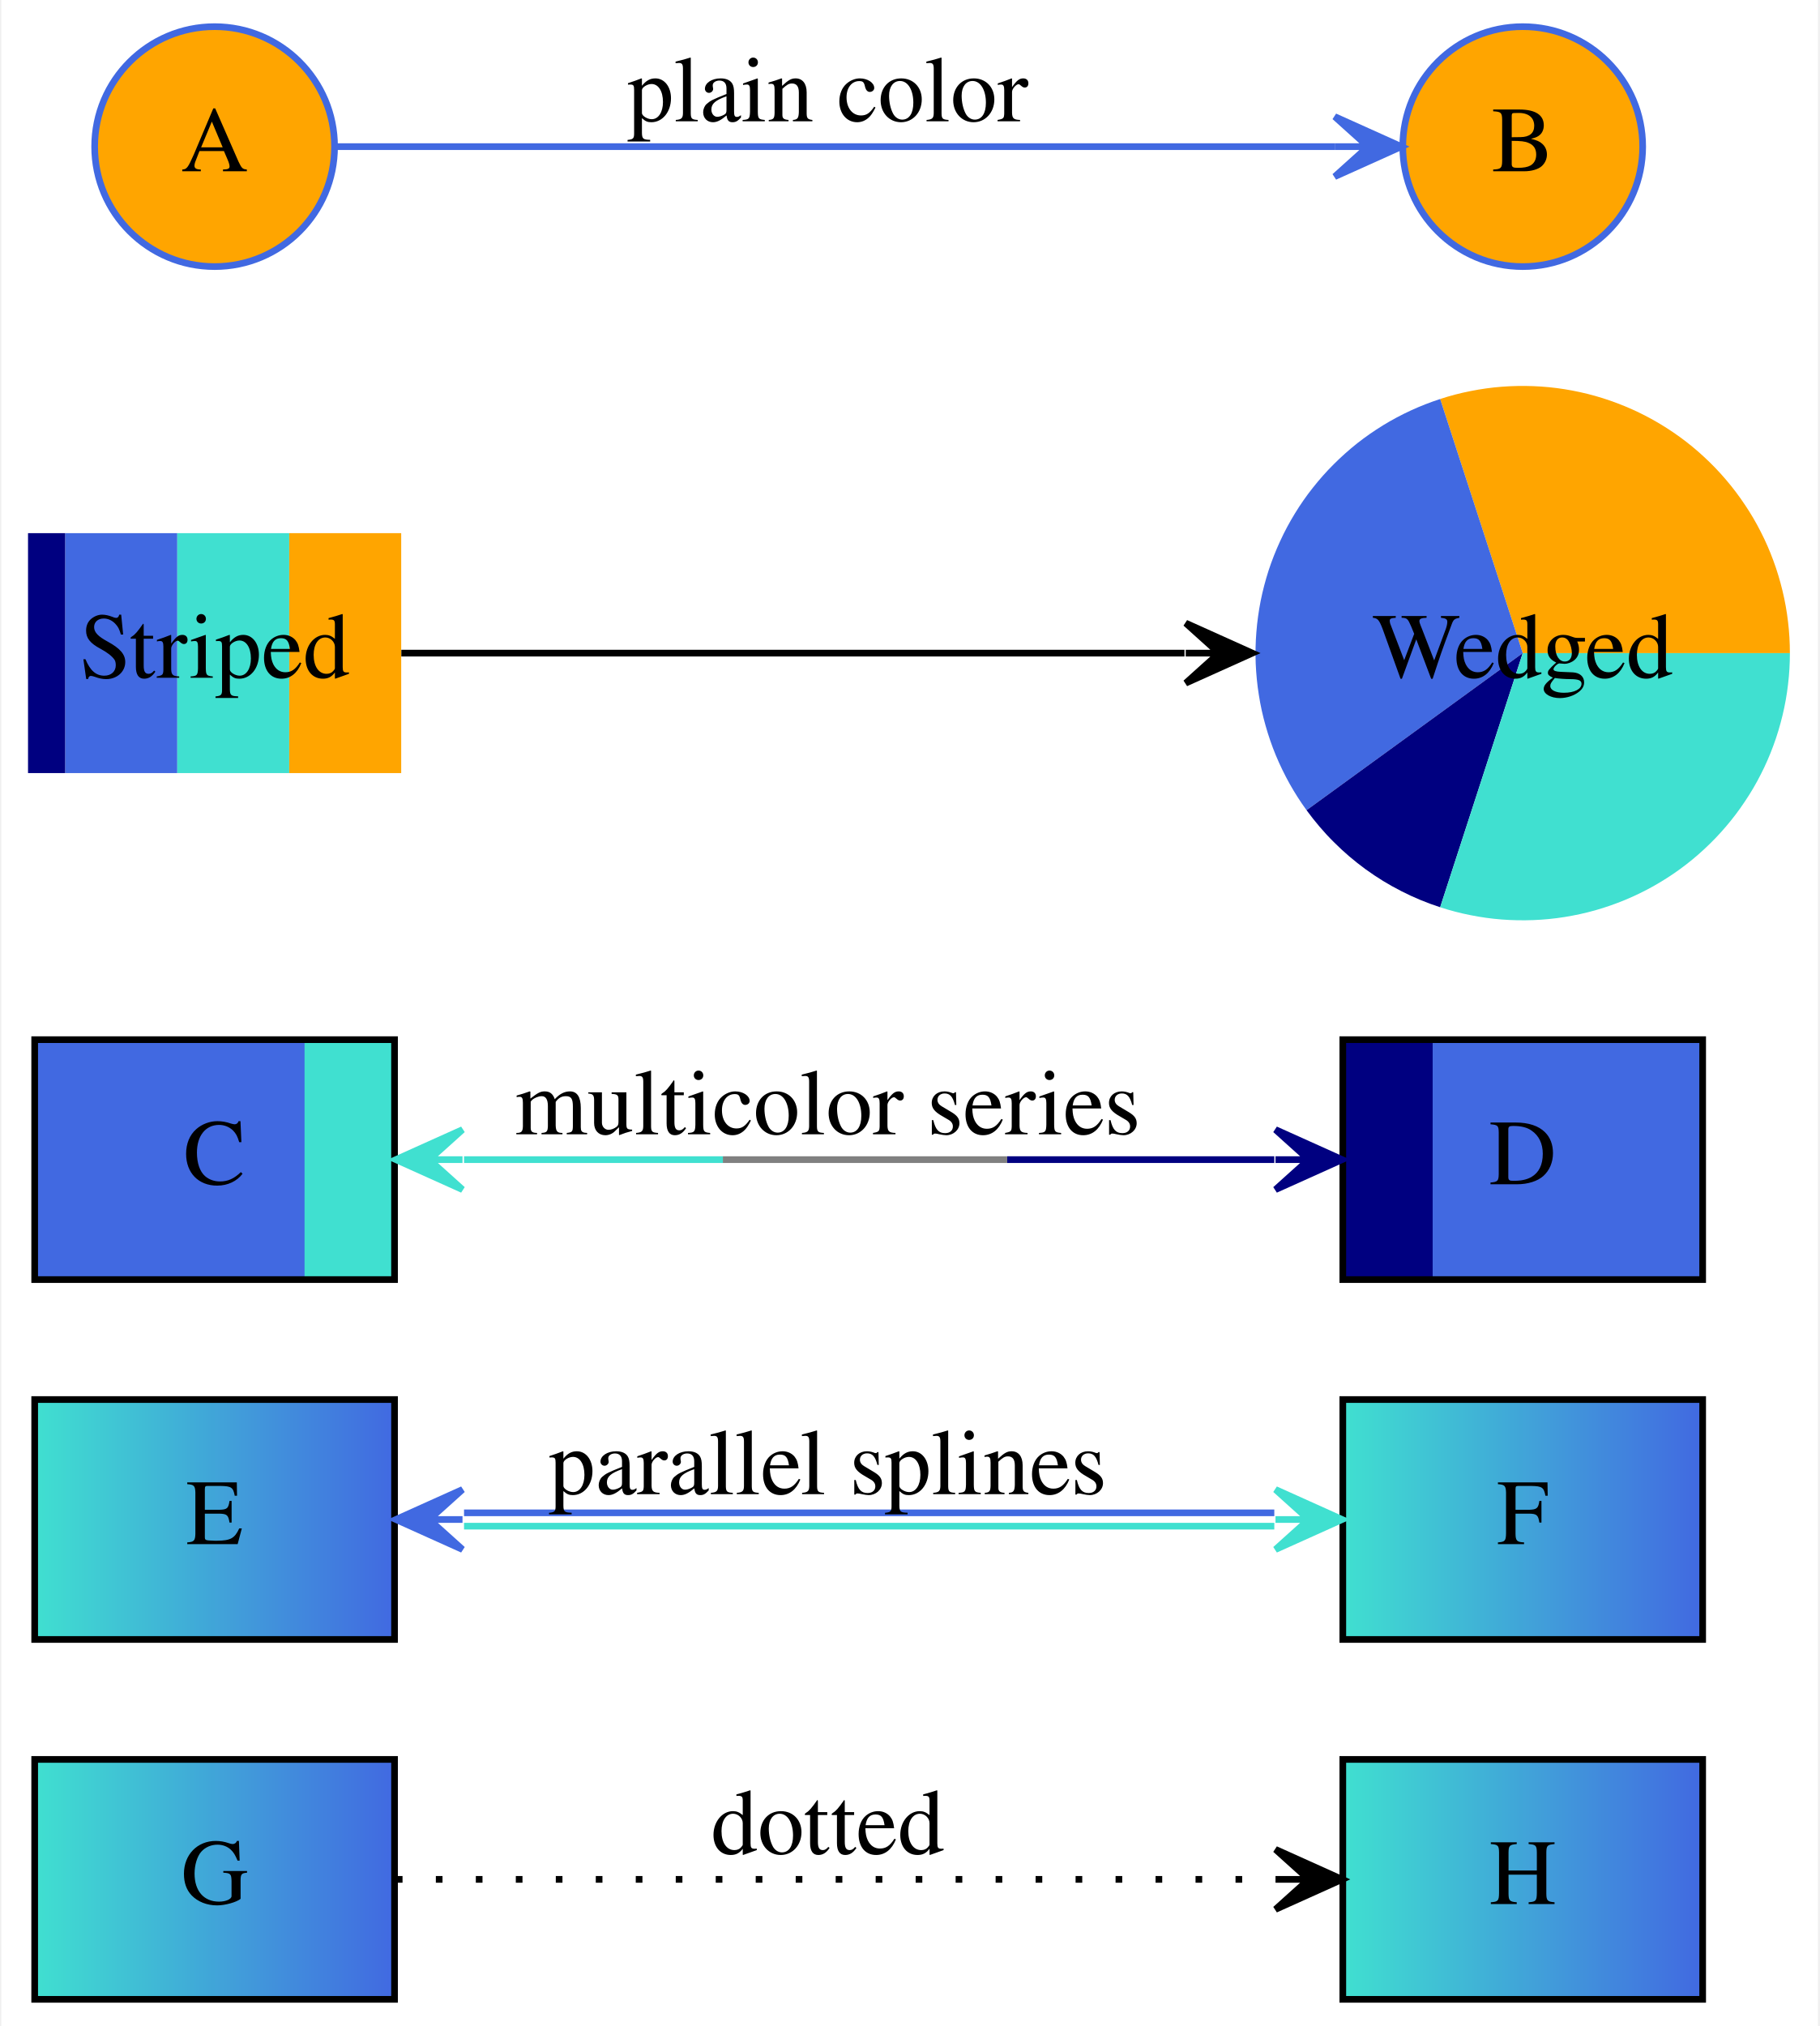
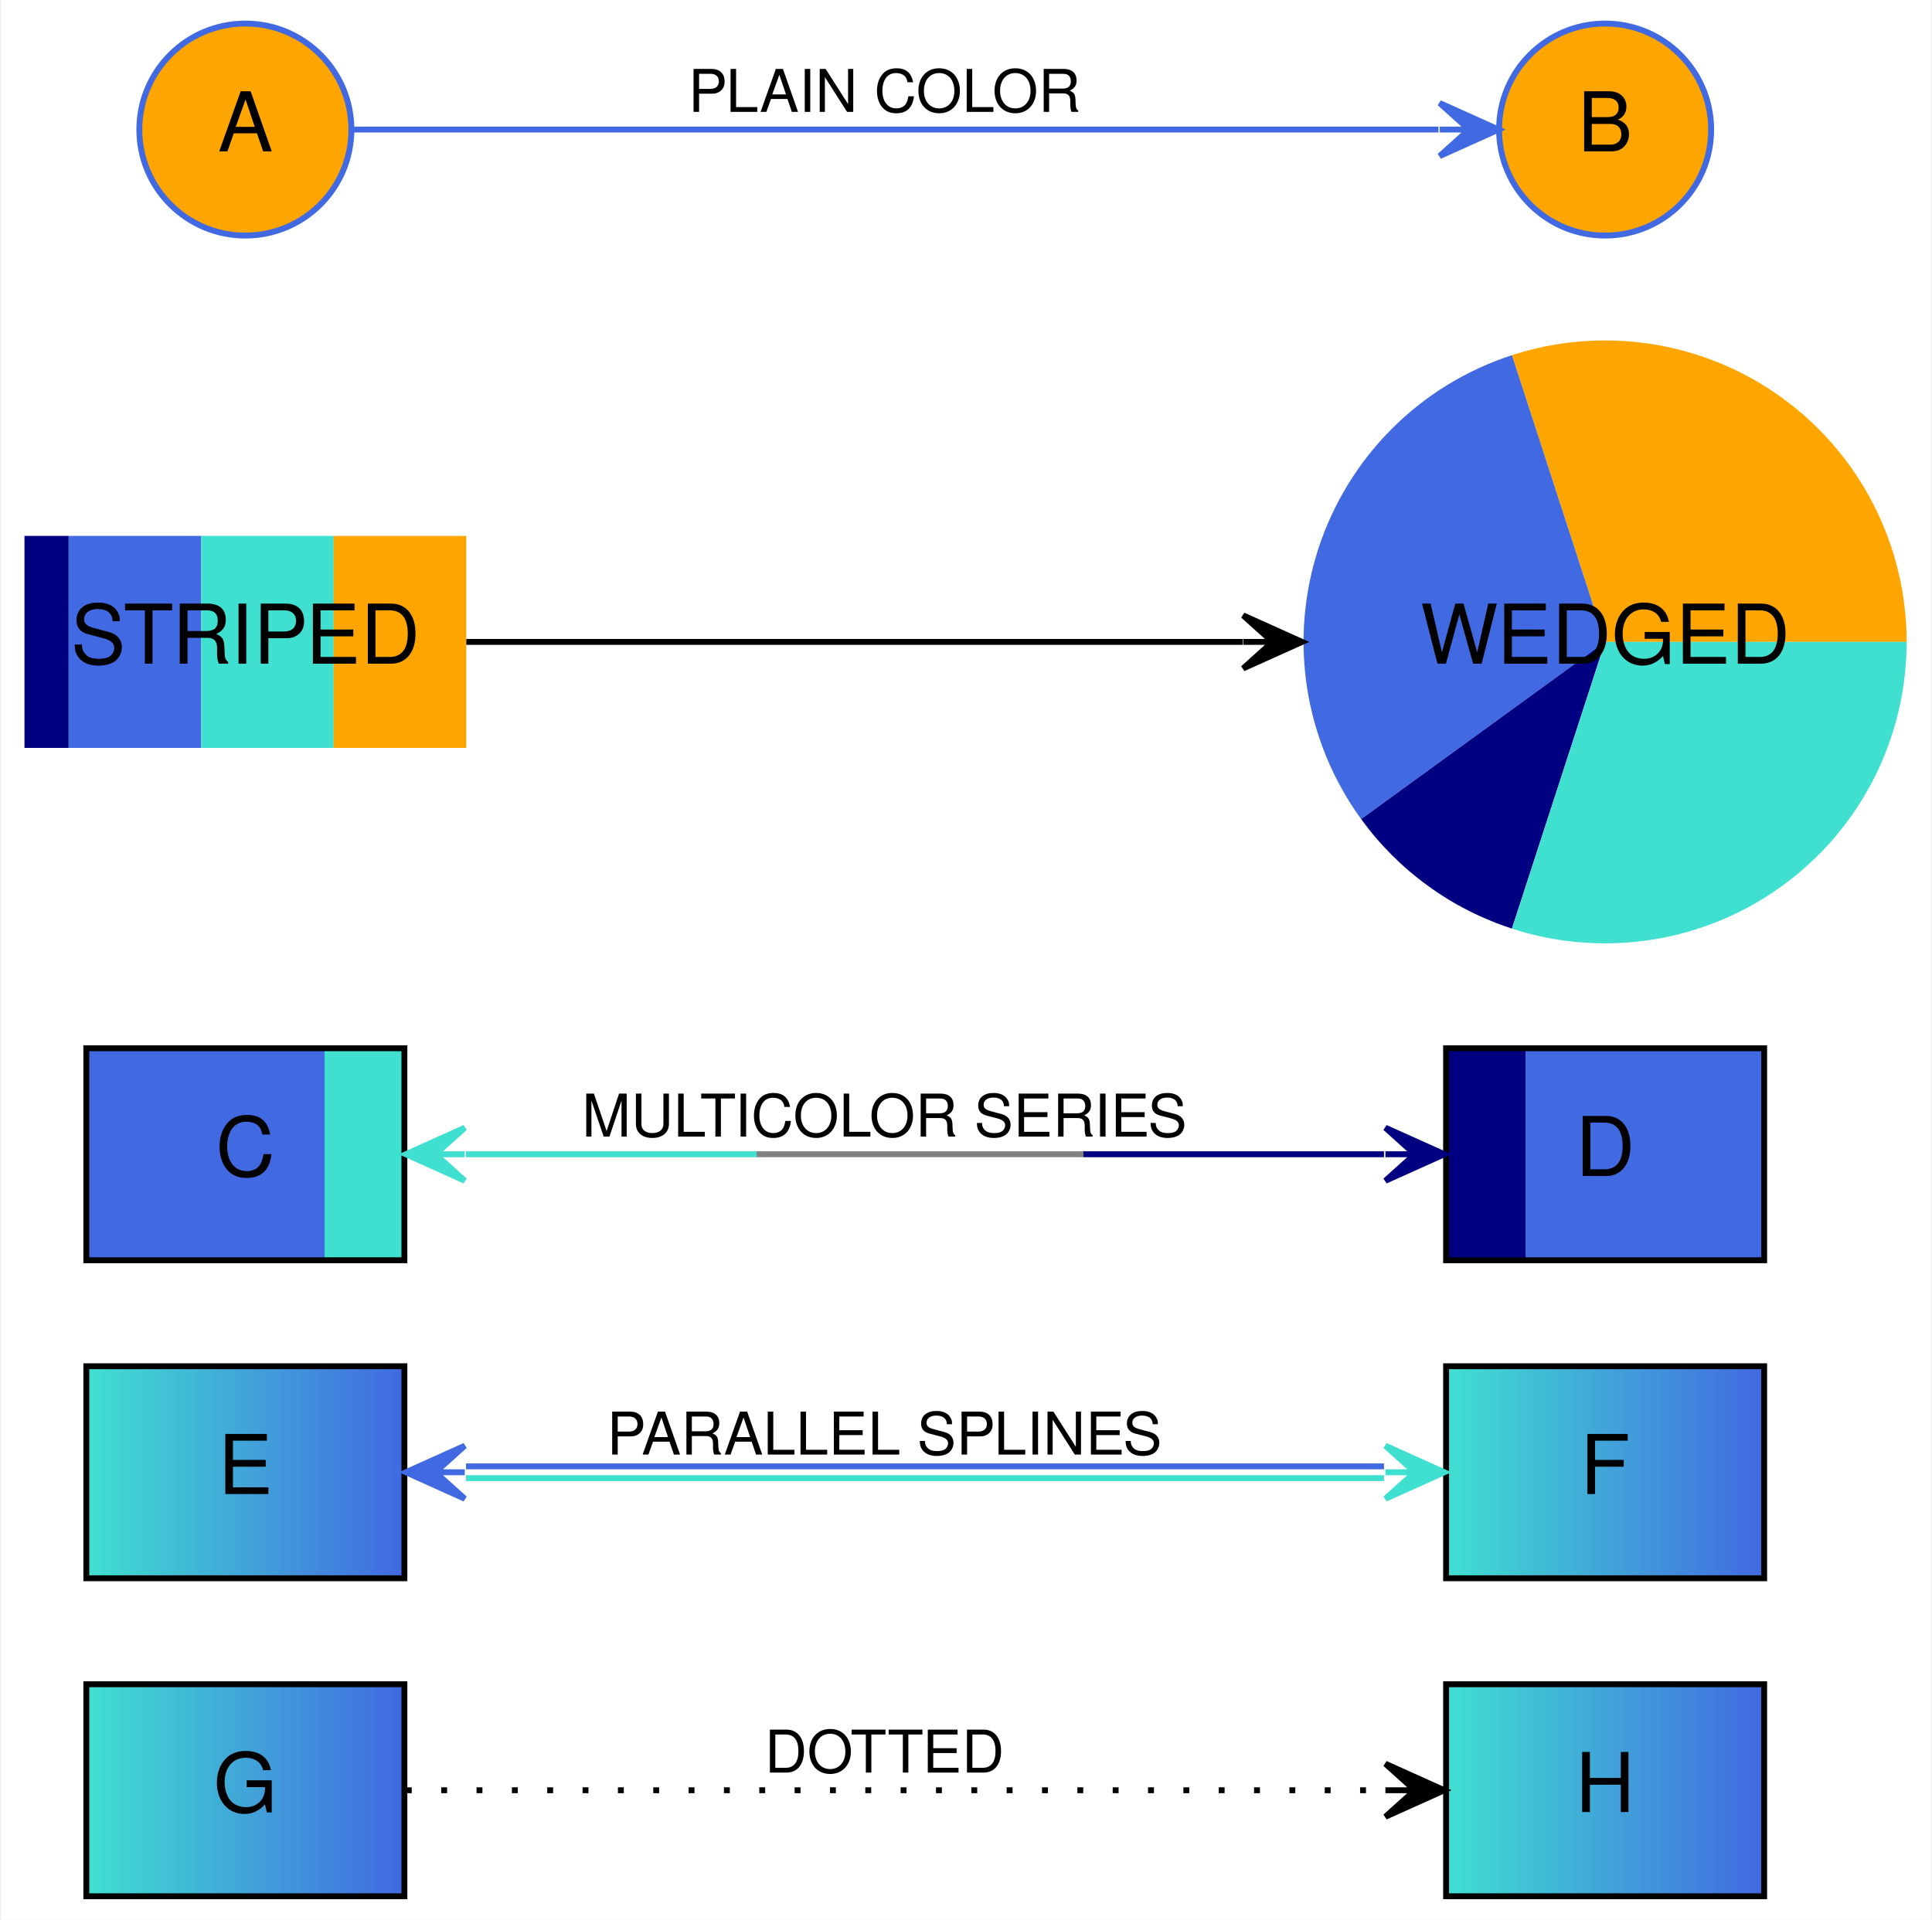
- <svg xmlns="http://www.w3.org/2000/svg" width="273pt" height="304pt" viewBox="0.00 0.00 272.59 304.00">
-   <g id="graph0" class="graph" transform="scale(1 1) rotate(0) translate(4 300)">
-     <polygon fill="white" stroke="transparent" points="-4,4 -4,-300 268.59,-300 268.59,4 -4,4" />
+ <svg xmlns="http://www.w3.org/2000/svg" width="328pt" height="326pt" viewBox="0.00 0.00 327.69 326.00">
+   <g id="graph0" class="graph" transform="scale(1 1) rotate(0) translate(4 322)">
+     <polygon fill="white" stroke="transparent" points="-4,4 -4,-322 323.69,-322 323.69,4 -4,4" />
    <g id="node1" class="node">
      <defs>
-         <linearGradient id="l_0" gradientUnits="userSpaceOnUse" x1="1" y1="-18" x2="55" y2="-18">
+         <linearGradient id="l_0" gradientUnits="userSpaceOnUse" x1="10.5" y1="-18" x2="64.5" y2="-18">
          <stop offset="0" style="stop-color:turquoise;stop-opacity:1.;" />
          <stop offset="1" style="stop-color:royalblue;stop-opacity:1.;" />
        </linearGradient>
      </defs>
-       <polygon fill="url(#l_0)" stroke="black" points="55,-36 1,-36 1,0 55,0 55,-36" />
-       <text text-anchor="middle" x="28" y="-14.3" font-family="Times,serif" font-size="14.00">G</text>
+       <polygon fill="url(#l_0)" stroke="black" points="64.5,-36 10.5,-36 10.5,0 64.5,0 64.5,-36" />
+       <text text-anchor="middle" x="37.5" y="-14.3" font-family="Helvetica,sans-Serif" font-size="14.00">G</text>
    </g>
    <g id="node2" class="node">
      <defs>
-         <linearGradient id="l_1" gradientUnits="userSpaceOnUse" x1="197.3" y1="-18" x2="251.3" y2="-18">
+         <linearGradient id="l_1" gradientUnits="userSpaceOnUse" x1="241.35" y1="-18" x2="295.35" y2="-18">
          <stop offset="0" style="stop-color:turquoise;stop-opacity:1.;" />
          <stop offset="1" style="stop-color:royalblue;stop-opacity:1.;" />
        </linearGradient>
      </defs>
-       <polygon fill="url(#l_1)" stroke="black" points="251.3,-36 197.3,-36 197.3,0 251.3,0 251.3,-36" />
-       <text text-anchor="middle" x="224.3" y="-14.3" font-family="Times,serif" font-size="14.00">H</text>
+       <polygon fill="url(#l_1)" stroke="black" points="295.35,-36 241.35,-36 241.35,0 295.35,0 295.35,-36" />
+       <text text-anchor="middle" x="268.35" y="-14.3" font-family="Helvetica,sans-Serif" font-size="14.00">H</text>
    </g>
    <g id="edge1" class="edge">
-       <path fill="none" stroke="black" stroke-dasharray="1,5" d="M55.2,-18C89.19,-18 148.66,-18 186.99,-18" />
-       <polygon fill="black" stroke="black" points="197.2,-18 187.2,-22.5 192.2,-18 187.2,-18 187.2,-18 187.2,-18 192.2,-18 187.2,-13.5 197.2,-18 197.2,-18" />
-       <text text-anchor="middle" x="120" y="-21.8" font-family="Times,serif" font-size="14.00">dotted</text>
+       <path fill="none" stroke="black" stroke-dasharray="1,5" d="M64.75,-18C105.6,-18 184.47,-18 230.84,-18" />
+       <polygon fill="black" stroke="black" points="241.05,-18 231.05,-22.5 236.05,-18 231.05,-18 231.05,-18 231.05,-18 236.05,-18 231.05,-13.5 241.05,-18 241.05,-18" />
+       <text text-anchor="middle" x="146" y="-21" font-family="Helvetica,sans-Serif" font-size="10.00">DOTTED</text>
    </g>
    <g id="node3" class="node">
      <defs>
-         <linearGradient id="l_2" gradientUnits="userSpaceOnUse" x1="1" y1="-72" x2="55" y2="-72">
+         <linearGradient id="l_2" gradientUnits="userSpaceOnUse" x1="10.5" y1="-72" x2="64.5" y2="-72">
          <stop offset="0" style="stop-color:turquoise;stop-opacity:1.;" />
          <stop offset="1" style="stop-color:royalblue;stop-opacity:1.;" />
        </linearGradient>
      </defs>
-       <polygon fill="url(#l_2)" stroke="black" points="55,-90 1,-90 1,-54 55,-54 55,-90" />
-       <text text-anchor="middle" x="28" y="-68.3" font-family="Times,serif" font-size="14.00">E</text>
+       <polygon fill="url(#l_2)" stroke="black" points="64.5,-90 10.5,-90 10.5,-54 64.5,-54 64.5,-90" />
+       <text text-anchor="middle" x="37.5" y="-68.3" font-family="Helvetica,sans-Serif" font-size="14.00">E</text>
    </g>
    <g id="node4" class="node">
      <defs>
-         <linearGradient id="l_3" gradientUnits="userSpaceOnUse" x1="197.3" y1="-72" x2="251.3" y2="-72">
+         <linearGradient id="l_3" gradientUnits="userSpaceOnUse" x1="241.35" y1="-72" x2="295.35" y2="-72">
          <stop offset="0" style="stop-color:turquoise;stop-opacity:1.;" />
          <stop offset="1" style="stop-color:royalblue;stop-opacity:1.;" />
        </linearGradient>
      </defs>
-       <polygon fill="url(#l_3)" stroke="black" points="251.3,-90 197.3,-90 197.3,-54 251.3,-54 251.3,-90" />
-       <text text-anchor="middle" x="224.3" y="-68.3" font-family="Times,serif" font-size="14.00">F</text>
+       <polygon fill="url(#l_3)" stroke="black" points="295.35,-90 241.35,-90 241.35,-54 295.35,-54 295.35,-90" />
+       <text text-anchor="middle" x="268.35" y="-68.3" font-family="Helvetica,sans-Serif" font-size="14.00">F</text>
    </g>
    <g id="edge2" class="edge">
-       <path fill="none" stroke="turquoise" d="M65.43,-71C100.2,-71 152.3,-71 187.02,-71" />
-       <path fill="none" stroke="royalblue" d="M65.43,-73C100.2,-73 152.3,-73 187.02,-73" />
-       <polygon fill="royalblue" stroke="royalblue" points="55.2,-72 65.2,-67.5 60.2,-72 65.2,-72 65.2,-72 65.2,-72 60.2,-72 65.2,-76.5 55.2,-72 55.2,-72" />
-       <polygon fill="turquoise" stroke="turquoise" points="197.2,-72 187.2,-76.5 192.2,-72 187.2,-72 187.2,-72 187.2,-72 192.2,-72 187.2,-67.5 197.2,-72 197.2,-72" />
-       <text text-anchor="middle" x="120" y="-75.8" font-family="Times,serif" font-size="14.00">parallel splines</text>
+       <path fill="none" stroke="turquoise" d="M74.96,-71C117.68,-71 188.05,-71 230.81,-71" />
+       <path fill="none" stroke="royalblue" d="M74.96,-73C117.68,-73 188.05,-73 230.81,-73" />
+       <polygon fill="royalblue" stroke="royalblue" points="64.75,-72 74.75,-67.5 69.75,-72 74.75,-72 74.75,-72 74.75,-72 69.75,-72 74.75,-76.5 64.75,-72 64.75,-72" />
+       <polygon fill="turquoise" stroke="turquoise" points="241.05,-72 231.05,-76.5 236.05,-72 231.05,-72 231.05,-72 231.05,-72 236.05,-72 231.05,-67.5 241.05,-72 241.05,-72" />
+       <text text-anchor="middle" x="146" y="-75" font-family="Helvetica,sans-Serif" font-size="10.00">PARALLEL SPLINES</text>
    </g>
    <g id="node5" class="node">
      <defs>
-         <linearGradient id="l_4" gradientUnits="userSpaceOnUse" x1="1" y1="-126" x2="55" y2="-126">
+         <linearGradient id="l_4" gradientUnits="userSpaceOnUse" x1="10.5" y1="-126" x2="64.5" y2="-126">
          <stop offset="0.749" style="stop-color:royalblue;stop-opacity:1.;" />
          <stop offset="0.750" style="stop-color:turquoise;stop-opacity:1.;" />
        </linearGradient>
      </defs>
-       <polygon fill="url(#l_4)" stroke="black" points="55,-144 1,-144 1,-108 55,-108 55,-144" />
-       <text text-anchor="middle" x="28" y="-122.3" font-family="Times,serif" font-size="14.00">C</text>
+       <polygon fill="url(#l_4)" stroke="black" points="64.5,-144 10.5,-144 10.5,-108 64.5,-108 64.5,-144" />
+       <text text-anchor="middle" x="37.5" y="-122.3" font-family="Helvetica,sans-Serif" font-size="14.00">C</text>
    </g>
    <g id="node6" class="node">
      <defs>
-         <linearGradient id="l_5" gradientUnits="userSpaceOnUse" x1="197.3" y1="-126" x2="251.3" y2="-126">
+         <linearGradient id="l_5" gradientUnits="userSpaceOnUse" x1="241.35" y1="-126" x2="295.35" y2="-126">
          <stop offset="0.249" style="stop-color:navy;stop-opacity:1.;" />
          <stop offset="0.250" style="stop-color:royalblue;stop-opacity:1.;" />
        </linearGradient>
      </defs>
-       <polygon fill="url(#l_5)" stroke="black" points="251.3,-144 197.3,-144 197.3,-108 251.3,-108 251.3,-144" />
-       <text text-anchor="middle" x="224.3" y="-122.3" font-family="Times,serif" font-size="14.00">D</text>
+       <polygon fill="url(#l_5)" stroke="black" points="295.35,-144 241.35,-144 241.35,-108 295.35,-108 295.35,-144" />
+       <text text-anchor="middle" x="268.35" y="-122.3" font-family="Helvetica,sans-Serif" font-size="14.00">D</text>
    </g>
    <g id="edge3" class="edge">
-       <path fill="none" stroke="turquoise" d="M65.43,-126C76.9,-126 90.26,-126 104.27,-126" />
-       <path fill="none" stroke="gray" d="M104.27,-126C118.27,-126 132.91,-126 146.94,-126" />
-       <path fill="none" stroke="navy" d="M146.94,-126C161.4,-126 175.21,-126 187.02,-126" />
-       <polygon fill="turquoise" stroke="turquoise" points="55.2,-126 65.2,-121.5 60.2,-126 65.2,-126 65.2,-126 65.2,-126 60.2,-126 65.2,-130.5 55.2,-126 55.2,-126" />
-       <polygon fill="navy" stroke="navy" points="197.2,-126 187.2,-130.5 192.2,-126 187.2,-126 187.2,-126 187.2,-126 192.2,-126 187.2,-121.5 197.2,-126 197.2,-126" />
-       <text text-anchor="middle" x="120" y="-129.8" font-family="Times,serif" font-size="14.00">multicolor series</text>
+       <path fill="none" stroke="turquoise" d="M74.96,-126C89.05,-126 106.16,-126 124.3,-126" />
+       <path fill="none" stroke="gray" d="M124.3,-126C142.43,-126 161.59,-126 179.79,-126" />
+       <path fill="none" stroke="navy" d="M179.79,-126C198.54,-126 216.27,-126 230.81,-126" />
+       <polygon fill="turquoise" stroke="turquoise" points="64.75,-126 74.75,-121.5 69.75,-126 74.75,-126 74.75,-126 74.75,-126 69.75,-126 74.75,-130.5 64.75,-126 64.75,-126" />
+       <polygon fill="navy" stroke="navy" points="241.05,-126 231.05,-130.5 236.05,-126 231.05,-126 231.05,-126 231.05,-126 236.05,-126 231.05,-121.5 241.05,-126 241.05,-126" />
+       <text text-anchor="middle" x="146" y="-129" font-family="Helvetica,sans-Serif" font-size="10.00">MULTICOLOR SERIES</text>
    </g>
    <g id="node7" class="node">
-       <polygon fill="navy" stroke="transparent" stroke-width="0.5" points="0,-184 5.6,-184 5.6,-220 0,-220 0,-184" />
-       <polygon fill="royalblue" stroke="transparent" stroke-width="0.5" points="5.6,-184 22.4,-184 22.4,-220 5.6,-220 5.6,-184" />
-       <polygon fill="turquoise" stroke="transparent" stroke-width="0.5" points="22.4,-184 39.2,-184 39.2,-220 22.4,-220 22.4,-184" />
-       <polygon fill="orange" stroke="transparent" stroke-width="0.5" points="39.2,-184 56,-184 56,-220 39.2,-220 39.2,-184" />
-       <polygon fill="none" stroke="transparent" points="56,-220 0,-220 0,-184 56,-184 56,-220" />
-       <text text-anchor="middle" x="28" y="-198.3" font-family="Times,serif" font-size="14.00">Striped</text>
+       <polygon fill="navy" stroke="transparent" stroke-width="0.5" points="0,-195 7.5,-195 7.5,-231 0,-231 0,-195" />
+       <polygon fill="royalblue" stroke="transparent" stroke-width="0.5" points="7.5,-195 30,-195 30,-231 7.5,-231 7.5,-195" />
+       <polygon fill="turquoise" stroke="transparent" stroke-width="0.5" points="30,-195 52.5,-195 52.5,-231 30,-231 30,-195" />
+       <polygon fill="orange" stroke="transparent" stroke-width="0.5" points="52.5,-195 75,-195 75,-231 52.5,-231 52.5,-195" />
+       <polygon fill="none" stroke="transparent" points="75,-231 0,-231 0,-195 75,-195 75,-231" />
+       <text text-anchor="middle" x="37.5" y="-209.3" font-family="Helvetica,sans-Serif" font-size="14.00">STRIPED</text>
    </g>
    <g id="node8" class="node">
-       <path fill="orange" stroke="transparent" stroke-width="0.5" d="M224.3,-202C224.3,-202 264.39,-202 264.39,-202 264.39,-203.57 264.3,-205.15 264.11,-206.71 263.93,-208.28 263.65,-209.83 263.28,-211.36 262.91,-212.89 262.46,-214.4 261.91,-215.88 261.37,-217.35 260.74,-218.8 260.02,-220.2 259.31,-221.61 258.51,-222.97 257.63,-224.27 256.76,-225.58 255.81,-226.84 254.78,-228.04 253.76,-229.24 252.67,-230.37 251.51,-231.44 250.36,-232.51 249.14,-233.51 247.86,-234.44 246.59,-235.36 245.26,-236.21 243.89,-236.98 242.51,-237.75 241.09,-238.44 239.64,-239.04 238.18,-239.64 236.7,-240.16 235.18,-240.59 233.66,-241.02 232.12,-241.35 230.57,-241.6 229.01,-241.85 227.44,-242 225.87,-242.06 224.3,-242.12 222.72,-242.09 221.15,-241.97 219.58,-241.85 218.02,-241.63 216.47,-241.32 214.93,-241.02 213.4,-240.62 211.91,-240.13 211.91,-240.13 224.3,-202 224.3,-202" />
-       <path fill="royalblue" stroke="transparent" stroke-width="0.5" d="M224.3,-202C224.3,-202 211.91,-240.13 211.91,-240.13 210.41,-239.64 208.94,-239.07 207.51,-238.41 206.08,-237.75 204.69,-237.01 203.35,-236.19 202,-235.36 200.71,-234.46 199.47,-233.49 198.24,-232.51 197.06,-231.46 195.95,-230.35 194.83,-229.24 193.79,-228.06 192.81,-226.82 191.83,-225.59 190.93,-224.29 190.11,-222.95 189.29,-221.61 188.54,-220.22 187.89,-218.79 187.23,-217.36 186.65,-215.89 186.16,-214.39 185.68,-212.89 185.28,-211.37 184.97,-209.82 184.67,-208.28 184.45,-206.72 184.33,-205.15 184.2,-203.58 184.17,-202 184.23,-200.43 184.3,-198.85 184.45,-197.28 184.7,-195.73 184.94,-194.17 185.28,-192.63 185.71,-191.12 186.14,-189.6 186.65,-188.11 187.25,-186.66 187.86,-185.2 188.55,-183.78 189.31,-182.41 190.08,-181.04 190.93,-179.71 191.86,-178.43 191.86,-178.43 224.3,-202 224.3,-202" />
-       <path fill="navy" stroke="transparent" stroke-width="0.5" d="M224.3,-202C224.3,-202 191.86,-178.43 191.86,-178.43 192.48,-177.58 193.13,-176.76 193.81,-175.96 194.49,-175.16 195.2,-174.39 195.95,-173.65 196.69,-172.91 197.46,-172.19 198.26,-171.51 199.06,-170.83 199.88,-170.18 200.73,-169.56 201.58,-168.95 202.45,-168.36 203.35,-167.81 204.24,-167.27 205.16,-166.75 206.09,-166.28 207.03,-165.8 207.98,-165.36 208.95,-164.96 209.92,-164.56 210.91,-164.19 211.91,-163.87 211.91,-163.87 224.3,-202 224.3,-202" />
-       <path fill="turquoise" stroke="transparent" stroke-width="0.5" d="M224.3,-202C224.3,-202 211.91,-163.87 211.91,-163.87 213.4,-163.38 214.93,-162.98 216.47,-162.68 218.02,-162.37 219.58,-162.15 221.15,-162.03 222.72,-161.91 224.3,-161.88 225.87,-161.94 227.44,-162 229.01,-162.15 230.57,-162.4 232.12,-162.65 233.66,-162.98 235.18,-163.41 236.7,-163.84 238.18,-164.36 239.64,-164.96 241.09,-165.56 242.51,-166.25 243.89,-167.02 245.26,-167.79 246.59,-168.64 247.86,-169.56 249.14,-170.49 250.36,-171.49 251.51,-172.56 252.67,-173.63 253.76,-174.76 254.78,-175.96 255.81,-177.16 256.76,-178.42 257.63,-179.73 258.51,-181.03 259.31,-182.39 260.02,-183.8 260.74,-185.2 261.37,-186.65 261.91,-188.12 262.46,-189.6 262.91,-191.11 263.28,-192.64 263.65,-194.17 263.93,-195.72 264.11,-197.29 264.3,-198.85 264.39,-200.43 264.39,-202 264.39,-202 224.3,-202 224.3,-202" />
-       <ellipse fill="none" stroke="transparent" cx="224.3" cy="-202" rx="40.09" ry="40.09" />
-       <text text-anchor="middle" x="224.3" y="-198.3" font-family="Times,serif" font-size="14.00">Wedged</text>
+       <path fill="orange" stroke="transparent" stroke-width="0.5" d="M268.35,-213C268.35,-213 319.54,-213 319.54,-213 319.54,-215.01 319.42,-217.02 319.18,-219.02 318.95,-221.01 318.59,-223 318.12,-224.95 317.65,-226.91 317.07,-228.83 316.37,-230.72 315.68,-232.6 314.87,-234.45 313.96,-236.24 313.04,-238.03 312.03,-239.77 310.91,-241.44 309.79,-243.11 308.58,-244.72 307.27,-246.25 305.97,-247.78 304.57,-249.23 303.09,-250.59 301.62,-251.96 300.06,-253.23 298.43,-254.41 296.81,-255.6 295.11,-256.68 293.36,-257.66 291.6,-258.65 289.79,-259.53 287.94,-260.29 286.08,-261.06 284.18,-261.72 282.24,-262.27 280.31,-262.82 278.34,-263.25 276.35,-263.56 274.37,-263.88 272.36,-264.07 270.36,-264.15 268.35,-264.23 266.33,-264.19 264.33,-264.03 262.32,-263.88 260.33,-263.6 258.36,-263.21 256.39,-262.82 254.44,-262.31 252.53,-261.69 252.53,-261.69 268.35,-213 268.35,-213" />
+       <path fill="royalblue" stroke="transparent" stroke-width="0.5" d="M268.35,-213C268.35,-213 252.53,-261.69 252.53,-261.69 250.61,-261.06 248.74,-260.33 246.91,-259.49 245.09,-258.65 243.31,-257.7 241.6,-256.65 239.88,-255.6 238.23,-254.45 236.65,-253.2 235.07,-251.96 233.57,-250.62 232.15,-249.2 230.73,-247.78 229.39,-246.27 228.14,-244.69 226.9,-243.11 225.75,-241.46 224.7,-239.75 223.65,-238.03 222.7,-236.26 221.86,-234.43 221.01,-232.61 220.28,-230.73 219.66,-228.82 219.04,-226.91 218.53,-224.96 218.14,-222.99 217.75,-221.01 217.47,-219.02 217.31,-217.02 217.15,-215.01 217.11,-213 217.19,-210.99 217.27,-208.98 217.47,-206.98 217.78,-204.99 218.1,-203.01 218.53,-201.04 219.08,-199.1 219.62,-197.17 220.28,-195.27 221.05,-193.41 221.82,-191.55 222.7,-189.74 223.68,-187.99 224.66,-186.23 225.75,-184.54 226.93,-182.91 226.93,-182.91 268.35,-213 268.35,-213" />
+       <path fill="navy" stroke="transparent" stroke-width="0.5" d="M268.35,-213C268.35,-213 226.93,-182.91 226.93,-182.91 227.72,-181.83 228.55,-180.77 229.42,-179.75 230.29,-178.73 231.2,-177.75 232.15,-176.8 233.1,-175.85 234.08,-174.94 235.1,-174.07 236.12,-173.2 237.17,-172.37 238.26,-171.59 239.34,-170.8 240.46,-170.05 241.6,-169.35 242.74,-168.65 243.91,-168 245.11,-167.39 246.3,-166.78 247.52,-166.22 248.76,-165.71 249.99,-165.19 251.25,-164.73 252.53,-164.31 252.53,-164.31 268.35,-213 268.35,-213" />
+       <path fill="turquoise" stroke="transparent" stroke-width="0.5" d="M268.35,-213C268.35,-213 252.53,-164.31 252.53,-164.31 254.44,-163.69 256.39,-163.18 258.36,-162.79 260.33,-162.4 262.32,-162.12 264.33,-161.97 266.33,-161.81 268.35,-161.77 270.36,-161.85 272.36,-161.93 274.37,-162.12 276.35,-162.44 278.34,-162.75 280.31,-163.18 282.24,-163.73 284.18,-164.28 286.08,-164.94 287.94,-165.71 289.79,-166.47 291.6,-167.35 293.36,-168.34 295.11,-169.32 296.81,-170.4 298.43,-171.59 300.06,-172.77 301.62,-174.04 303.09,-175.41 304.57,-176.77 305.97,-178.22 307.27,-179.75 308.58,-181.28 309.79,-182.89 310.91,-184.56 312.03,-186.23 313.04,-187.97 313.96,-189.76 314.87,-191.55 315.68,-193.4 316.37,-195.28 317.07,-197.17 317.65,-199.09 318.12,-201.05 318.59,-203 318.95,-204.99 319.18,-206.98 319.42,-208.98 319.54,-210.99 319.54,-213 319.54,-213 268.35,-213 268.35,-213" />
+       <ellipse fill="none" stroke="transparent" cx="268.35" cy="-213" rx="51.19" ry="51.19" />
+       <text text-anchor="middle" x="268.35" y="-209.3" font-family="Helvetica,sans-Serif" font-size="14.00">WEDGED</text>
    </g>
    <g id="edge4" class="edge">
-       <path fill="none" stroke="black" d="M56.02,-202C86.33,-202 136.14,-202 173.54,-202" />
-       <polygon fill="black" stroke="black" points="183.73,-202 173.73,-206.5 178.73,-202 173.73,-202 173.73,-202 173.73,-202 178.73,-202 173.73,-197.5 183.73,-202 183.73,-202" />
+       <path fill="none" stroke="black" d="M75.01,-213C110.45,-213 164.88,-213 206.81,-213" />
+       <polygon fill="black" stroke="black" points="216.9,-213 206.9,-217.5 211.9,-213 206.9,-213 206.9,-213 206.9,-213 211.9,-213 206.9,-208.5 216.9,-213 216.9,-213" />
    </g>
    <g id="node9" class="node">
-       <ellipse fill="orange" stroke="royalblue" cx="28" cy="-278" rx="18" ry="18" />
-       <text text-anchor="middle" x="28" y="-274.3" font-family="Times,serif" font-size="14.00">A</text>
+       <ellipse fill="orange" stroke="royalblue" cx="37.5" cy="-300" rx="18" ry="18" />
+       <text text-anchor="middle" x="37.5" y="-296.3" font-family="Helvetica,sans-Serif" font-size="14.00">A</text>
    </g>
    <g id="node10" class="node">
-       <ellipse fill="orange" stroke="royalblue" cx="224.3" cy="-278" rx="18" ry="18" />
-       <text text-anchor="middle" x="224.3" y="-274.3" font-family="Times,serif" font-size="14.00">B</text>
+       <ellipse fill="orange" stroke="royalblue" cx="268.35" cy="-300" rx="18" ry="18" />
+       <text text-anchor="middle" x="268.35" y="-296.3" font-family="Helvetica,sans-Serif" font-size="14.00">B</text>
    </g>
    <g id="edge5" class="edge">
-       <path fill="none" stroke="royalblue" d="M46.24,-278C80.09,-278 155.45,-278 196.09,-278" />
-       <polygon fill="royalblue" stroke="royalblue" points="206.09,-278 196.09,-282.5 201.09,-278 196.09,-278 196.09,-278 196.09,-278 201.09,-278 196.09,-273.5 206.09,-278 206.09,-278" />
-       <text text-anchor="middle" x="120" y="-281.8" font-family="Times,serif" font-size="14.00">plain color</text>
+       <path fill="none" stroke="royalblue" d="M55.7,-300C95.14,-300 192.37,-300 240.06,-300" />
+       <polygon fill="royalblue" stroke="royalblue" points="250.26,-300 240.26,-304.5 245.26,-300 240.26,-300 240.26,-300 240.26,-300 245.26,-300 240.26,-295.5 250.26,-300 250.26,-300" />
+       <text text-anchor="middle" x="146" y="-303" font-family="Helvetica,sans-Serif" font-size="10.00">PLAIN COLOR</text>
    </g>
  </g>
</svg>
